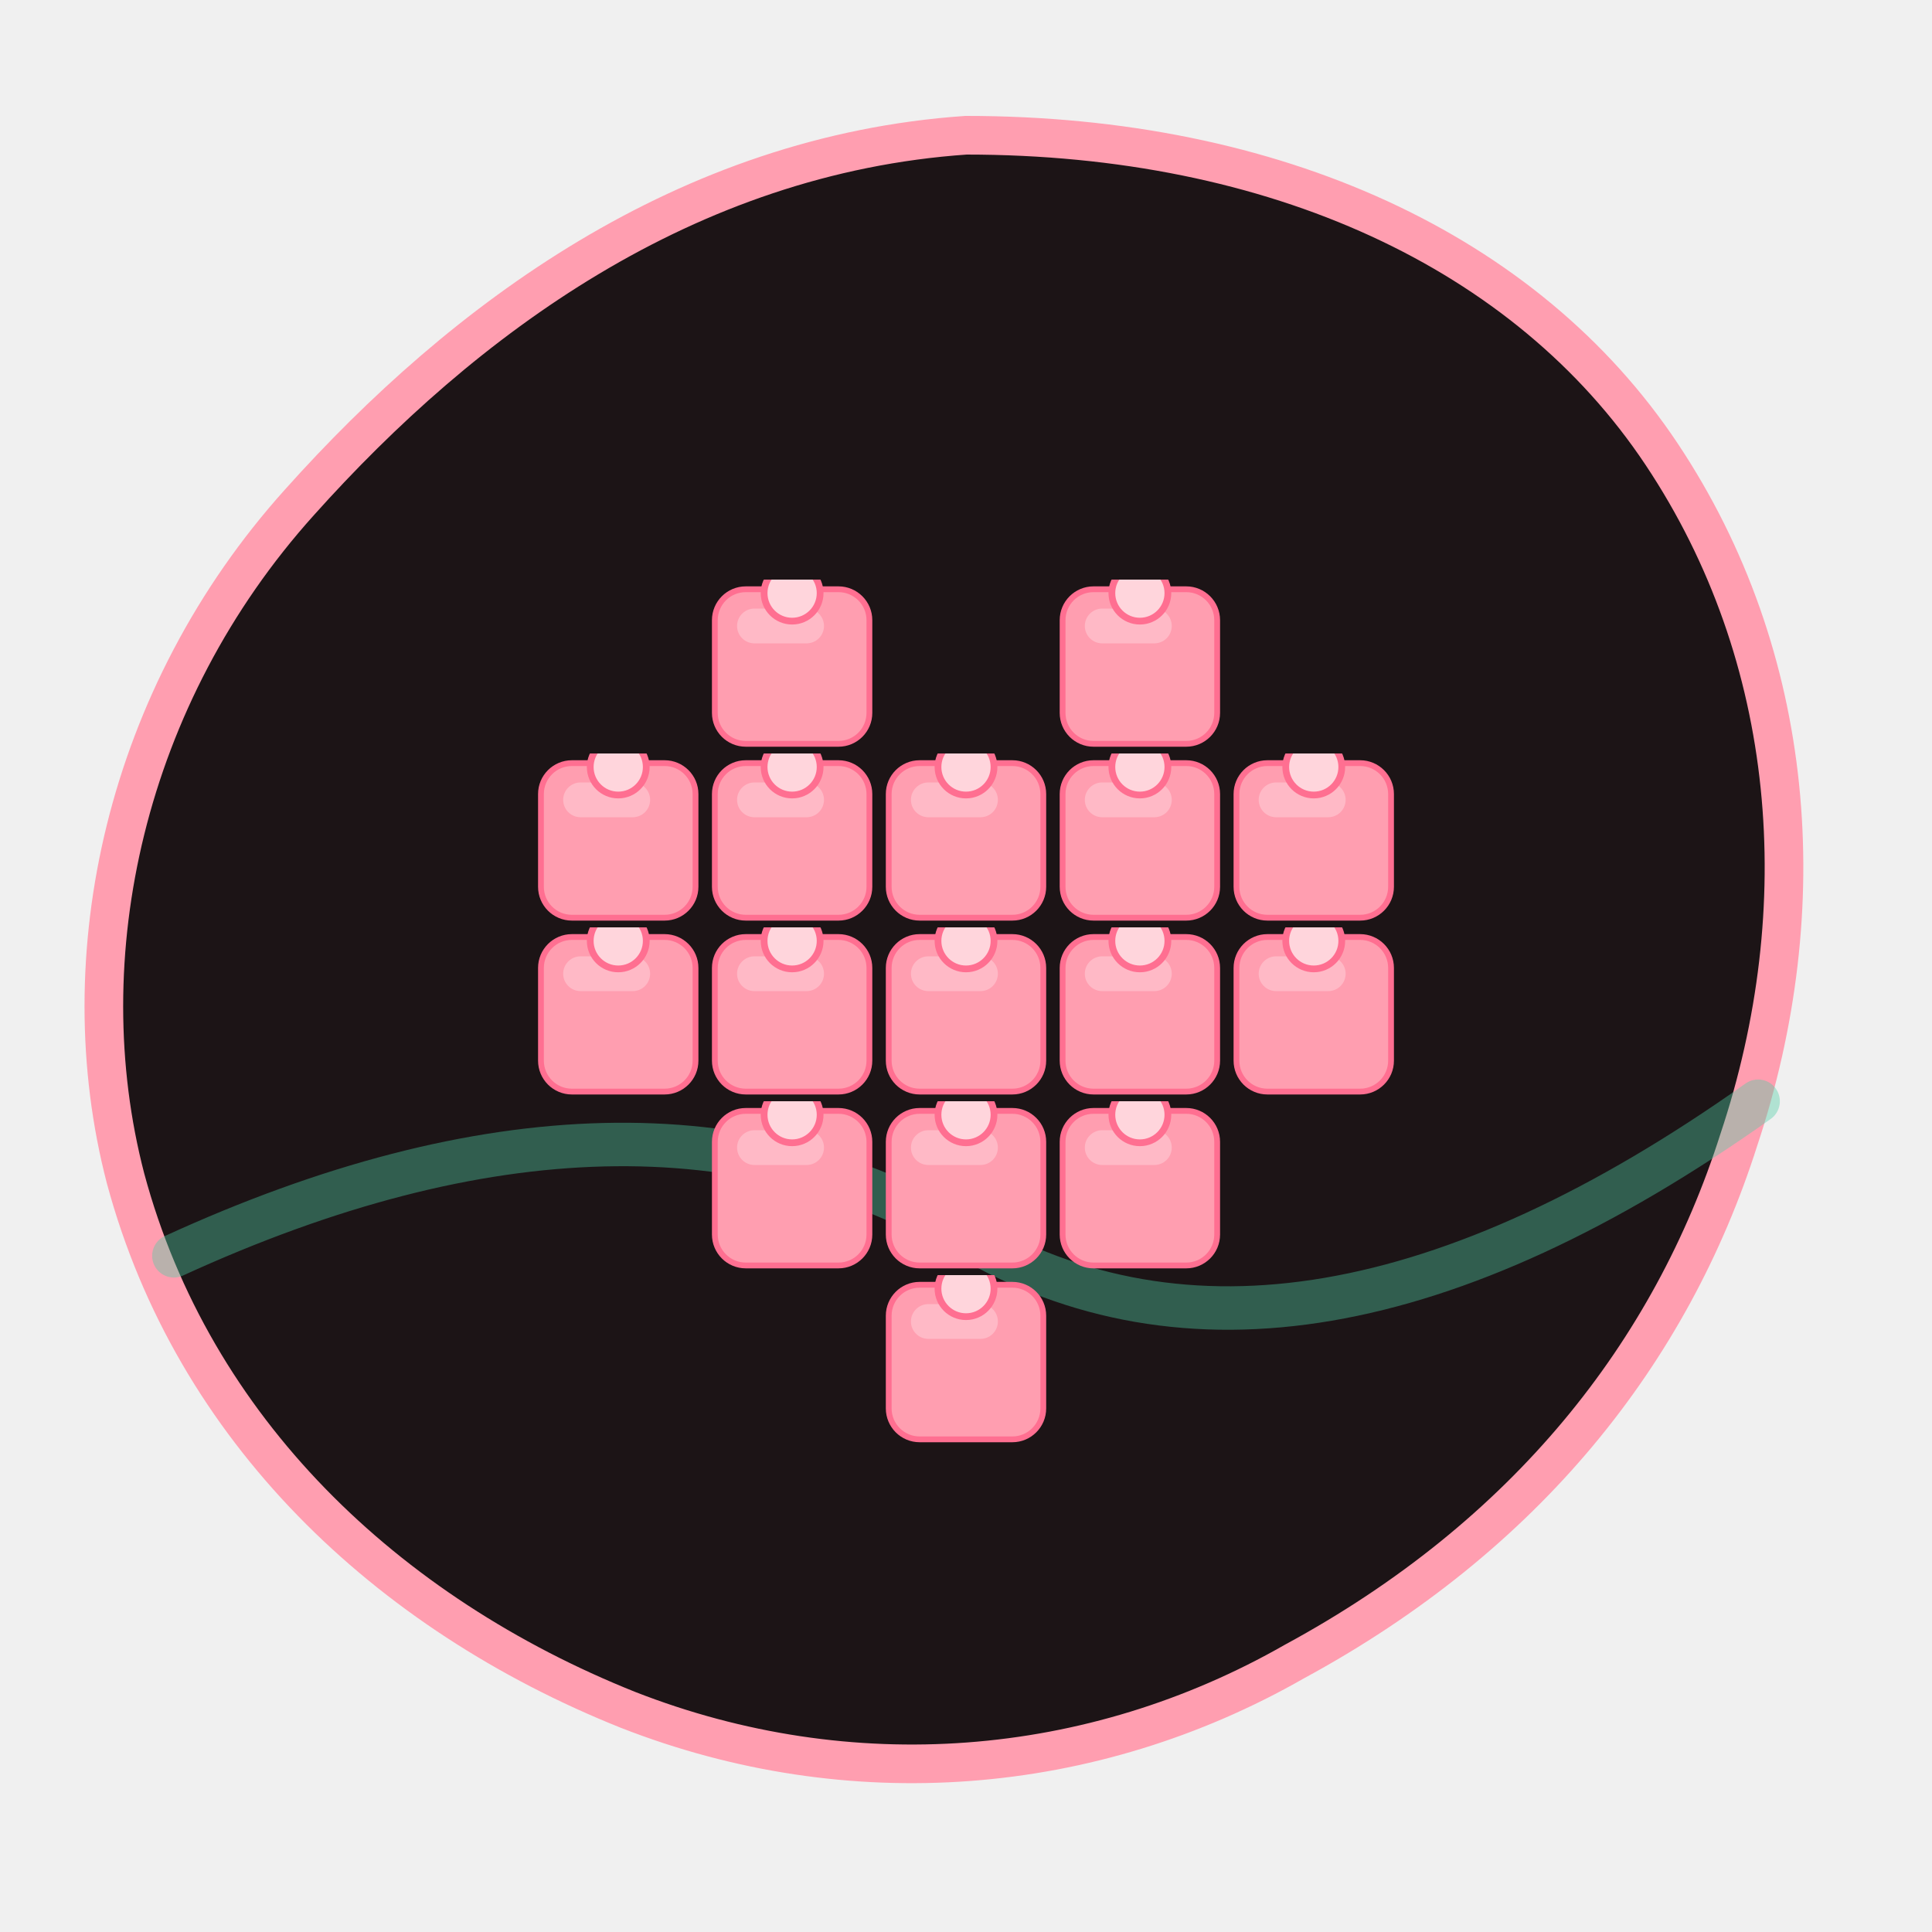
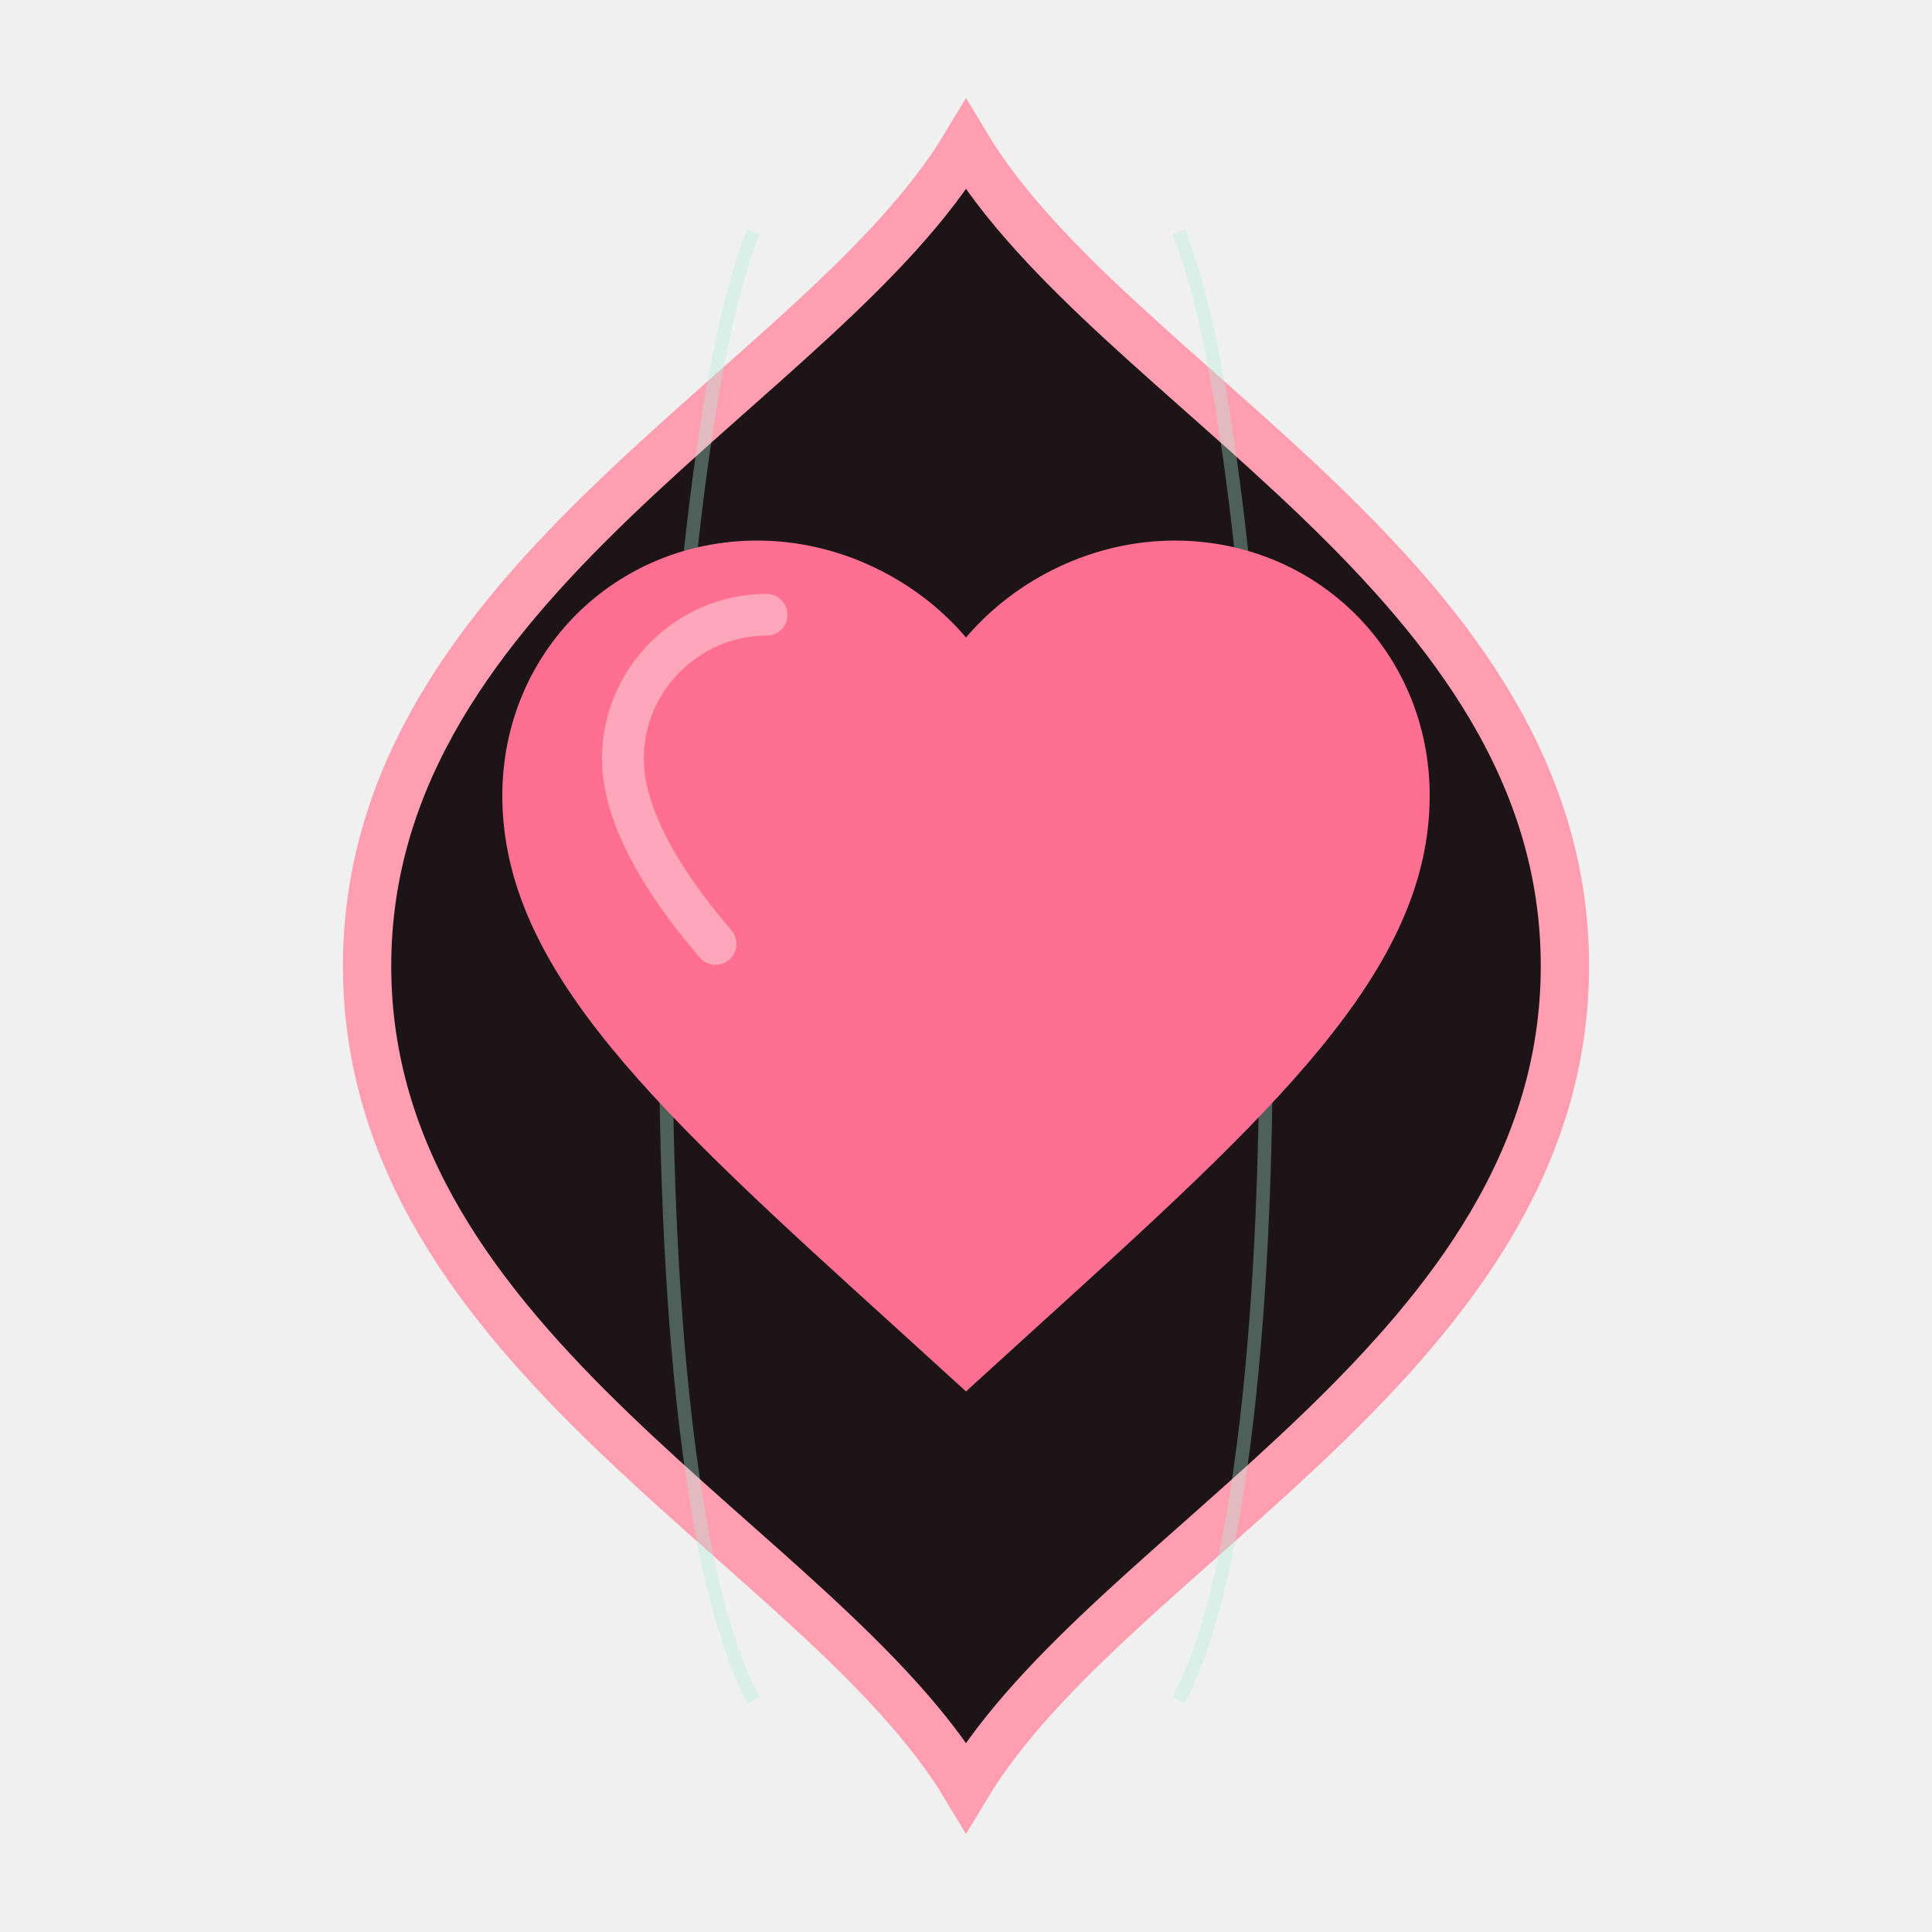
<svg xmlns="http://www.w3.org/2000/svg" viewBox="0 0 200 200" role="img" aria-label="Heartfood logo">
-   <defs>
-     <symbol id="brick" viewBox="0 0 18 18">
-       <rect x="1" y="1" width="16" height="16" rx="3.2" fill="#ff9eb0" stroke="#ff6f91" stroke-width="0.6" />
-       <rect x="3.3" y="3" width="9" height="3.6" rx="1.8" fill="#ffffff" opacity="0.28" />
-       <circle cx="9" cy="1.4" r="2.9" fill="#ffd5dc" stroke="#ff6f91" stroke-width="0.7" />
-     </symbol>
-   </defs>
-   <path d="M100,14 C132,14 158,26 172,47 C186,68 188,94 180,118            C173,140 158,159 134,172 C113,184 88,186 65,177            C40,167 20,148 13,122 C7,99 13,72 31,52            C48,33 71,16 100,14 Z" fill="#1c1416" stroke="#ff9eb0" stroke-width="4" />
-   <path d="M18,130 Q66,108 100,128 T182,114" fill="none" stroke="#4fcda6" stroke-width="4.5" stroke-linecap="round" opacity="0.4" />
-   <g>
-     <use href="#brick" x="73" y="60" width="18" height="18" />
-     <use href="#brick" x="109" y="60" width="18" height="18" />
-     <use href="#brick" x="55" y="78" width="18" height="18" />
-     <use href="#brick" x="73" y="78" width="18" height="18" />
-     <use href="#brick" x="91" y="78" width="18" height="18" />
-     <use href="#brick" x="109" y="78" width="18" height="18" />
-     <use href="#brick" x="127" y="78" width="18" height="18" />
-     <use href="#brick" x="55" y="96" width="18" height="18" />
-     <use href="#brick" x="73" y="96" width="18" height="18" />
-     <use href="#brick" x="91" y="96" width="18" height="18" />
-     <use href="#brick" x="109" y="96" width="18" height="18" />
-     <use href="#brick" x="127" y="96" width="18" height="18" />
-     <use href="#brick" x="73" y="114" width="18" height="18" />
-     <use href="#brick" x="91" y="114" width="18" height="18" />
-     <use href="#brick" x="109" y="114" width="18" height="18" />
-     <use href="#brick" x="91" y="132" width="18" height="18" />
-   </g>
+   <path d="M100,15            C115,40 162,60 162,100            C162,140 115,160 100,185            C85,160 38,140 38,100            C38,60 85,40 100,15 Z" fill="#1c1416" stroke="#ff9eb0" stroke-width="5" />
+   <path d="M78,24 C68,48 64,150 78,176" fill="none" stroke="#aeefda" stroke-width="1.4" opacity="0.35" />
+   <path d="M122,24 C132,48 136,150 122,176" fill="none" stroke="#aeefda" stroke-width="1.4" opacity="0.35" />
+   <path transform="translate(42.4,41.56) scale(4.8)" d="M12,21.35 L10.55,20.03 C5.4,15.36 2,12.28 2,8.5            C2,5.42 4.42,3 7.5,3 C9.24,3 10.91,3.81 12,5.09            C13.09,3.81 14.76,3 16.5,3 C19.58,3 22,5.42 22,8.5            C22,12.28 18.6,15.36 13.45,20.03 L12,21.35 Z" fill="#ff6f91" />
+   <path transform="translate(42.4,41.56) scale(4.8)" d="M7.7,4.6 C6,4.6 4.6,6 4.6,7.7 C4.6,8.9 5.4,10.3 6.6,11.7" fill="none" stroke="#ffd5dc" stroke-width="0.9" stroke-linecap="round" opacity="0.55" />
</svg>
